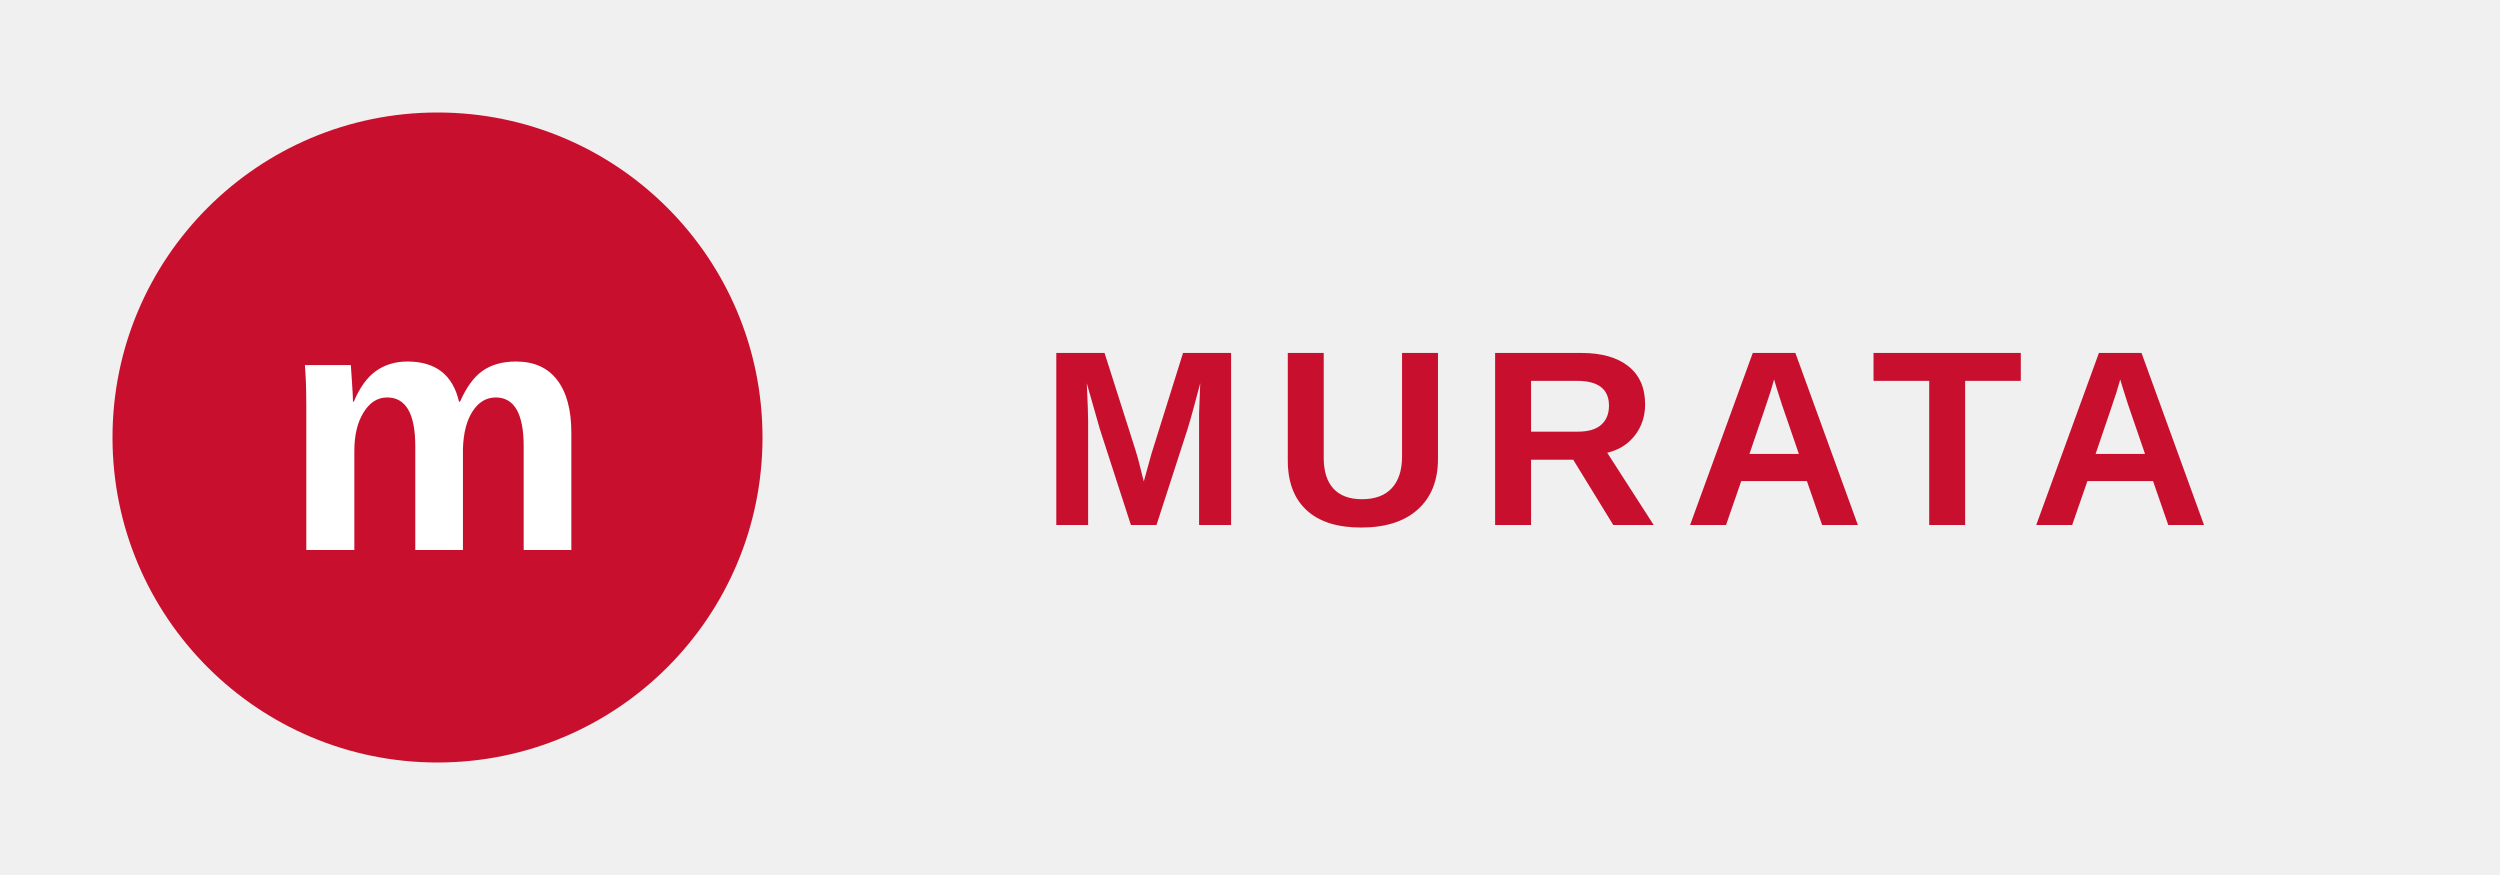
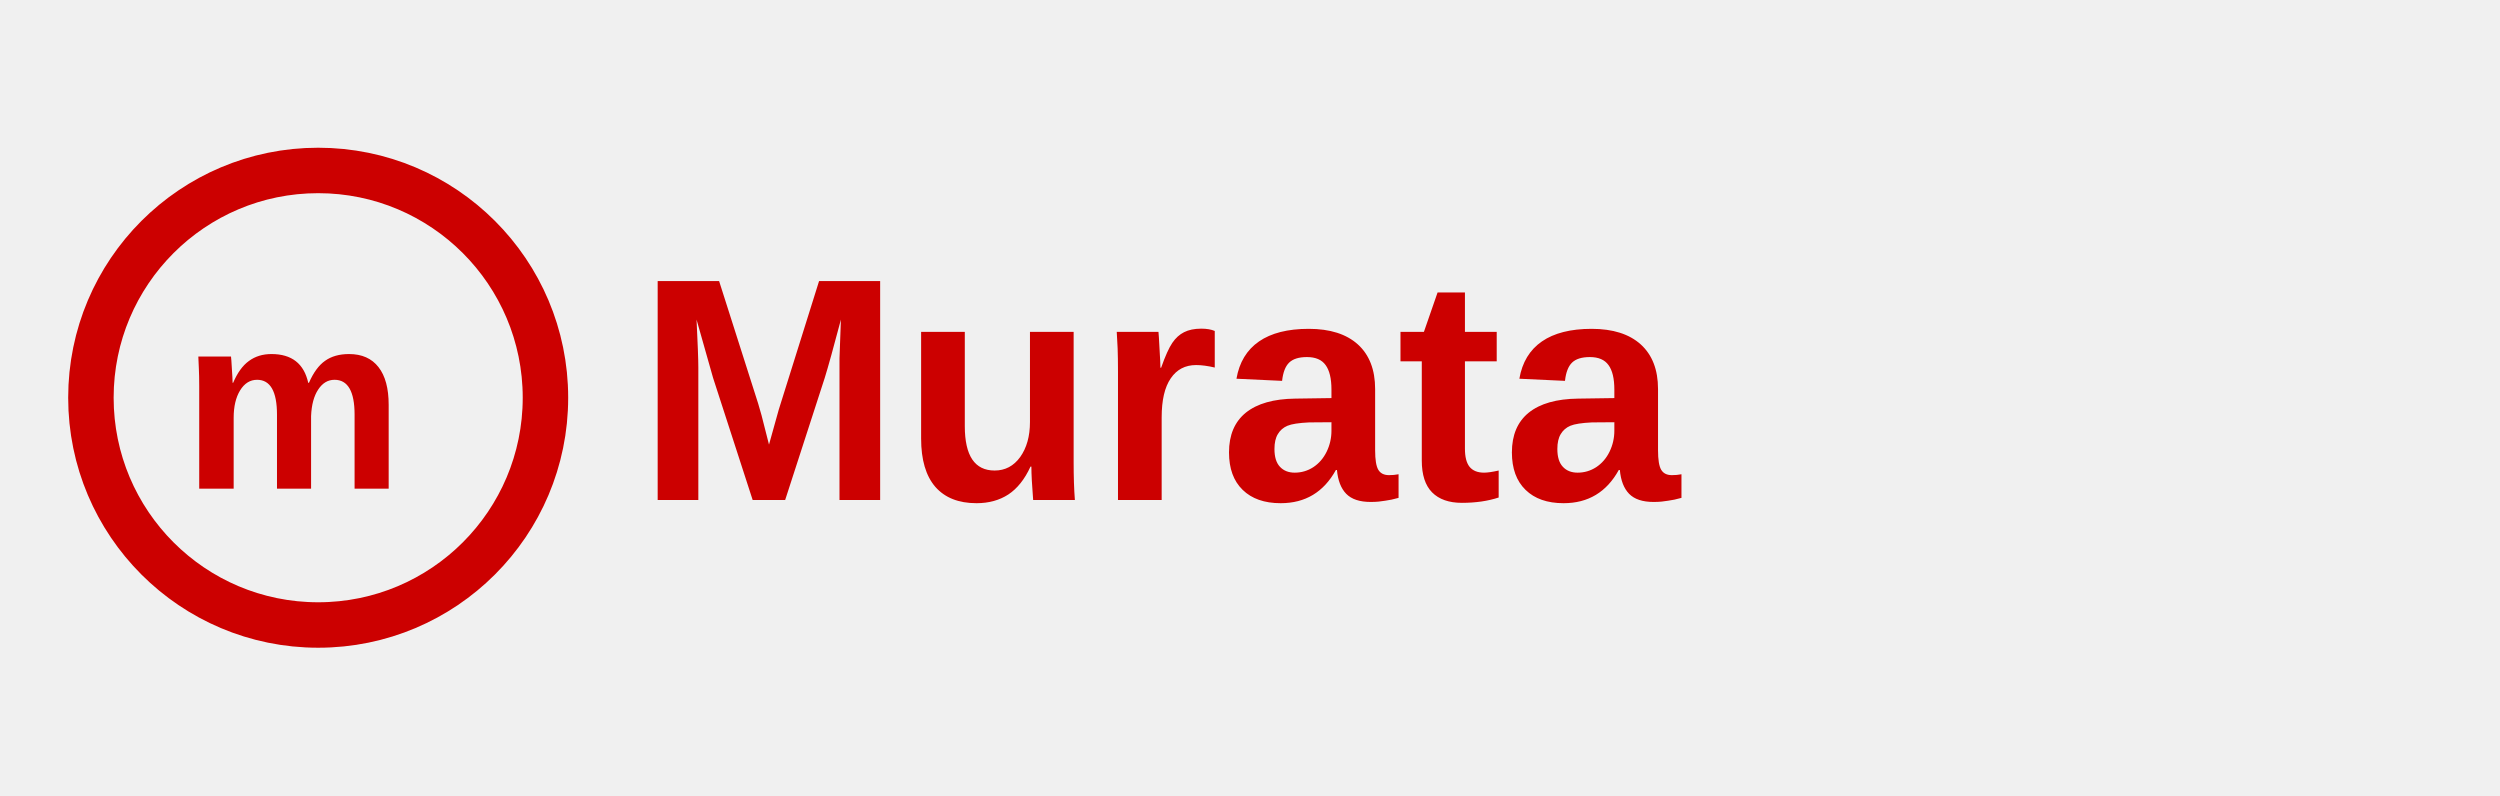
- <svg xmlns="http://www.w3.org/2000/svg" viewBox="0 0 200 70">
-   <circle cx="35" cy="35" r="26" fill="#C8102E" />
-   <text x="35" y="44" text-anchor="middle" font-family="'Segoe UI', Arial, sans-serif" font-weight="900" font-size="28" fill="white">m</text>
-   <text x="130" y="42" text-anchor="middle" font-family="'Segoe UI', Arial, sans-serif" font-weight="600" font-size="20" fill="#C8102E" letter-spacing="2">MURATA</text>
+ <svg xmlns="http://www.w3.org/2000/svg" viewBox="0 0 220 70" width="220" height="70">
+   <circle cx="28" cy="35" r="20" fill="none" stroke="#CC0000" stroke-width="4" />
+   <text x="16" y="43" font-family="'Segoe UI', 'Helvetica Neue', Arial, sans-serif" font-weight="700" font-size="22" fill="#CC0000">m</text>
+   <text x="56" y="44" font-family="'Segoe UI', 'Helvetica Neue', Arial, sans-serif" font-weight="700" font-size="28" fill="#CC0000">Murata</text>
</svg>
